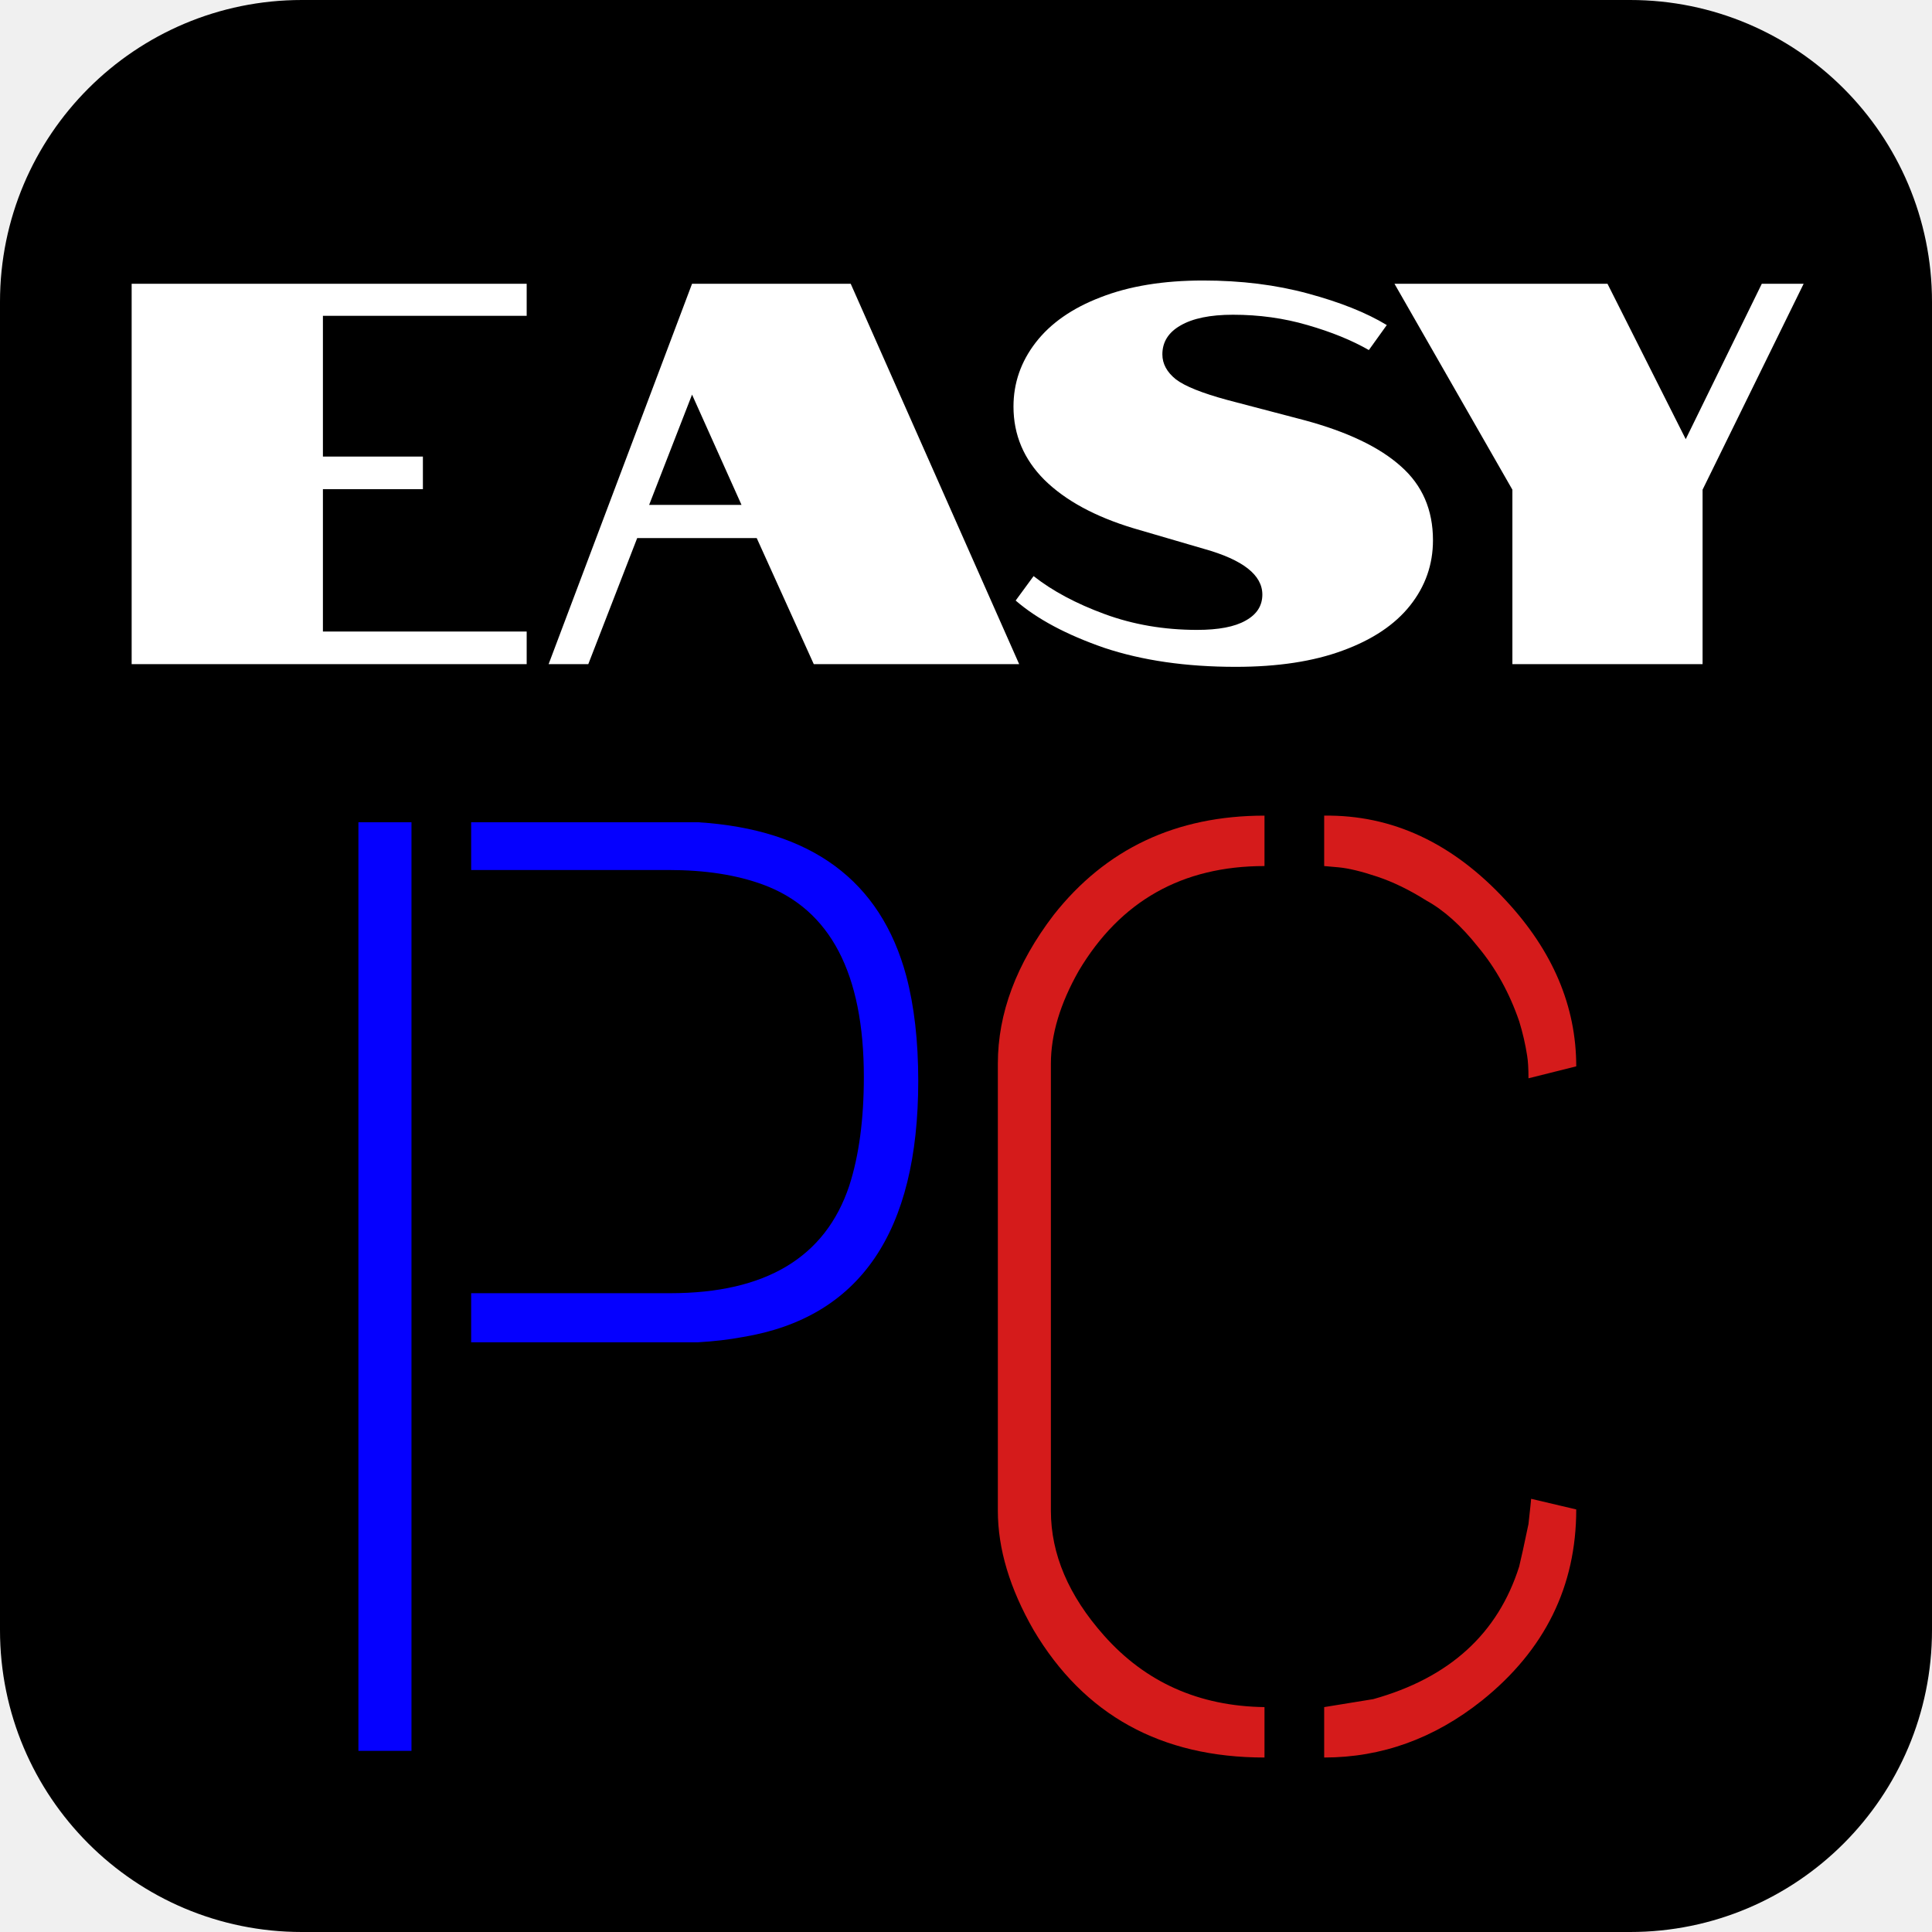
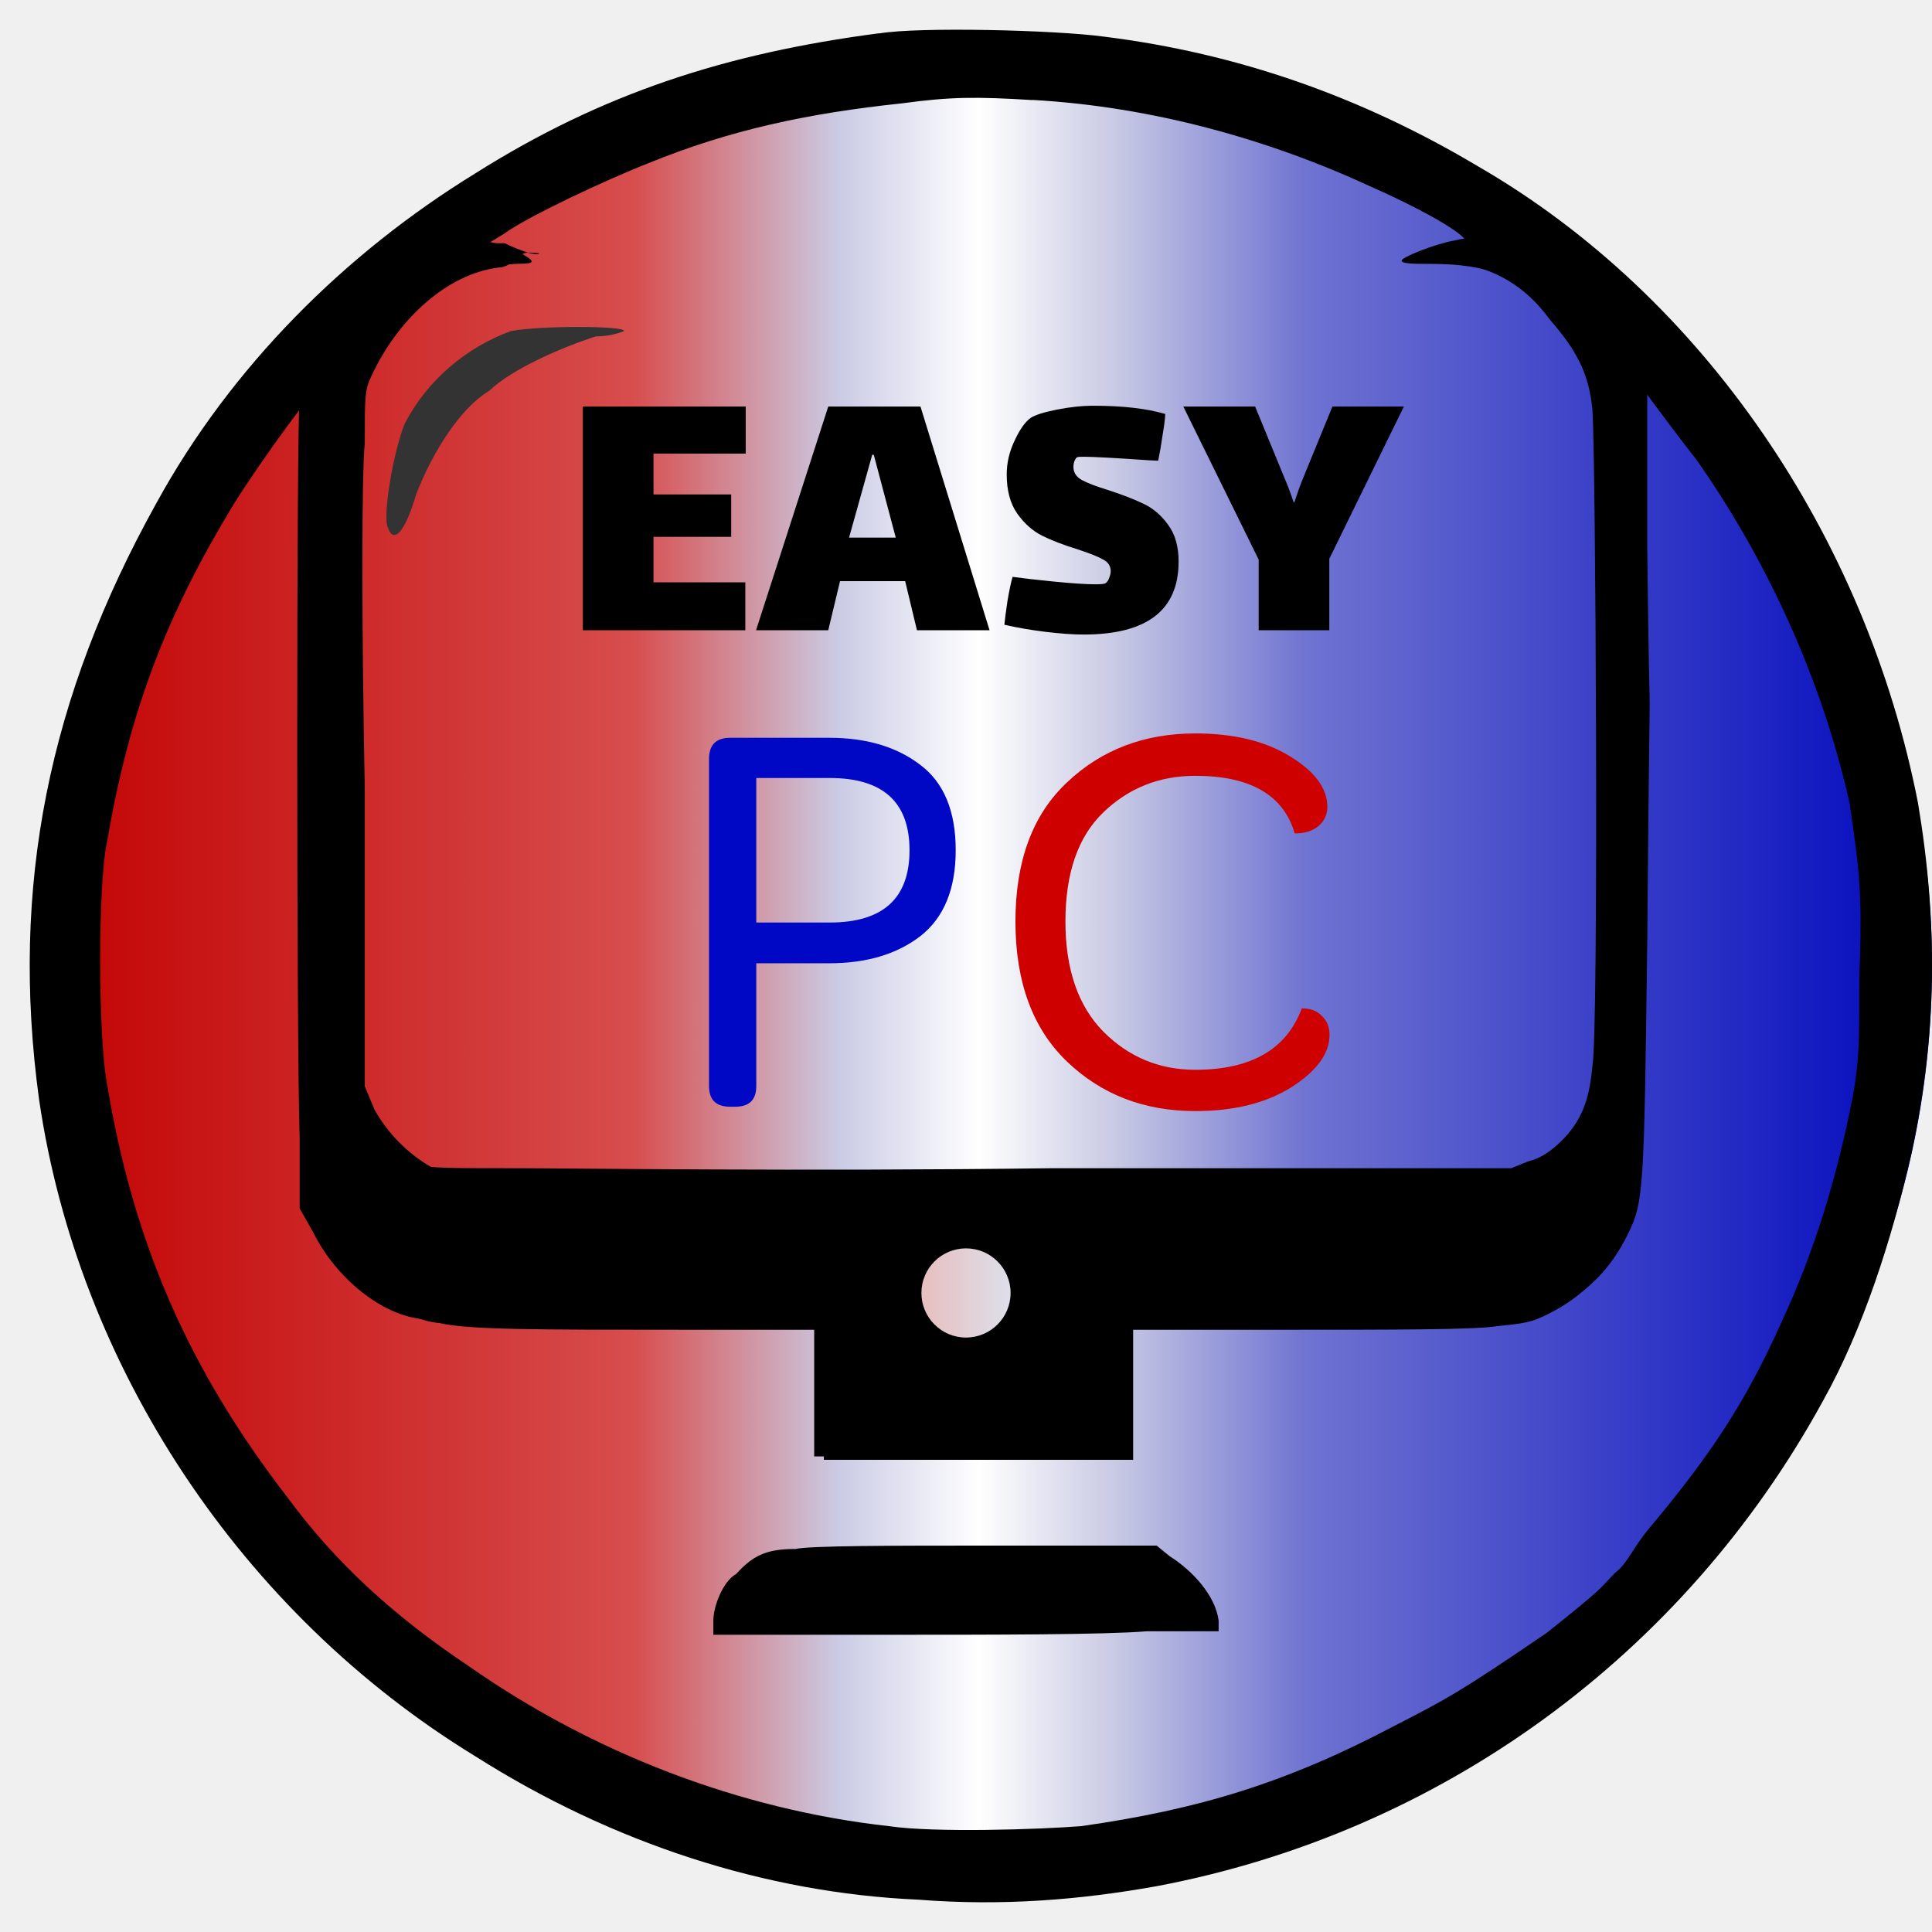
<svg xmlns="http://www.w3.org/2000/svg" width="64" height="64" viewBox="0 0 64 64" fill="none">
-   <path d="M0 10C0 4.477 4.477 0 10 0H54C59.523 0 64 4.477 64 10V54C64 59.523 59.523 64 54 64H10C4.477 64 0 59.523 0 54V10Z" fill="black" />
-   <path d="M4.361 9.4H17.447V10.462H10.697V15.124H14.009V16.204H10.697V20.92H17.447V22H4.361V9.4ZM22.925 9.4H28.181L33.761 22H26.957L25.067 17.824H21.108L19.488 22H18.174L22.925 9.4ZM24.564 16.726L22.925 13.072L21.503 16.726H24.564ZM43.203 13.918C44.631 14.302 45.699 14.812 46.407 15.448C47.115 16.072 47.469 16.888 47.469 17.896C47.469 18.7 47.217 19.42 46.713 20.056C46.209 20.692 45.465 21.19 44.481 21.55C43.509 21.91 42.327 22.09 40.935 22.09C39.291 22.09 37.839 21.88 36.579 21.46C35.331 21.028 34.353 20.506 33.645 19.894L34.239 19.084C34.863 19.576 35.649 19.996 36.597 20.344C37.545 20.692 38.565 20.866 39.657 20.866C40.365 20.866 40.899 20.764 41.259 20.56C41.631 20.356 41.817 20.068 41.817 19.696C41.817 19.048 41.175 18.544 39.891 18.184L37.551 17.5C36.279 17.116 35.295 16.582 34.599 15.898C33.915 15.214 33.573 14.404 33.573 13.468C33.573 12.688 33.819 11.98 34.311 11.344C34.803 10.708 35.517 10.21 36.453 9.85C37.401 9.478 38.535 9.292 39.855 9.292C41.115 9.292 42.273 9.436 43.329 9.724C44.397 10.012 45.267 10.36 45.939 10.768L45.345 11.596C44.781 11.272 44.103 10.996 43.311 10.768C42.531 10.54 41.709 10.426 40.845 10.426C40.089 10.426 39.507 10.546 39.099 10.786C38.703 11.014 38.505 11.332 38.505 11.74C38.505 12.052 38.655 12.328 38.955 12.568C39.255 12.796 39.825 13.024 40.665 13.252L43.203 13.918ZM50.1 16.222L46.194 9.4H53.25L55.842 14.548L58.362 9.4H59.748L56.4 16.222V22H50.1V16.222Z" fill="white" />
-   <path d="M11.873 58V27.238H13.631V58H11.873ZM15.608 44.465V42.839H22.2C25.364 42.839 27.342 41.652 28.133 39.279C28.455 38.283 28.616 37.082 28.616 35.676C28.616 32.248 27.503 30.124 25.276 29.304C24.398 28.981 23.357 28.82 22.156 28.82H15.608V27.238H23.123C26.873 27.473 29.173 29.172 30.023 32.336C30.286 33.332 30.418 34.489 30.418 35.808C30.418 40.817 28.484 43.645 24.617 44.289C24.148 44.377 23.65 44.435 23.123 44.465H15.608Z" fill="#0500FF" />
-   <path d="M33.055 50.046V35.236C33.055 33.566 33.67 31.926 34.9 30.314C36.629 28.117 38.958 27.019 41.888 27.019V28.689C39.163 28.689 37.112 29.846 35.735 32.16C35.12 33.244 34.812 34.27 34.812 35.236V50.046C34.812 51.481 35.398 52.858 36.57 54.177C37.947 55.73 39.72 56.52 41.888 56.55V58.22C38.46 58.22 35.911 56.813 34.241 54.001C33.45 52.624 33.055 51.306 33.055 50.046ZM43.865 58.22V56.55C43.865 56.55 44.407 56.462 45.491 56.286C48.011 55.583 49.622 54.118 50.325 51.892C50.384 51.657 50.486 51.188 50.633 50.485C50.691 49.958 50.721 49.68 50.721 49.65L52.215 50.002C52.215 52.551 51.175 54.66 49.095 56.33C47.513 57.59 45.77 58.22 43.865 58.22ZM43.865 28.689V27.019C46.121 26.989 48.128 27.927 49.886 29.831C51.438 31.501 52.215 33.332 52.215 35.324L50.633 35.72C50.633 35.398 50.618 35.148 50.589 34.973C50.53 34.592 50.442 34.211 50.325 33.83C50.003 32.893 49.549 32.072 48.963 31.369C48.406 30.666 47.835 30.153 47.249 29.831C46.692 29.48 46.15 29.216 45.623 29.04C45.096 28.864 44.671 28.762 44.349 28.732L43.865 28.689Z" fill="#D51B1B" />
+   <g clip-path="url(#clip0_514_101)">
+     <ellipse cx="32.5" cy="32" rx="31.5" ry="30" fill="url(#paint0_linear_514_101)" />
+     <path d="M29.123 1.102C24.054 1.765 19.955 3.089 15.75 5.74C11.436 8.391 7.659 12.144 5.179 16.669C1.619 23.073 0.326 29.364 1.296 36.432C2.589 45.265 7.985 53.436 15.75 58.182C20.282 61.054 25.351 62.707 30.421 62.929C33.226 63.15 35.812 62.929 38.296 62.486C47.681 60.72 55.772 54.867 60.41 46.367C61.702 44.05 62.672 41.07 63.321 38.198C64.186 34.223 64.186 30.471 63.537 26.605C61.812 17.771 56.416 9.823 48.977 5.519C45.095 3.202 40.996 1.765 36.575 1.214C34.956 0.993 30.424 0.885 29.131 1.106L29.123 1.102ZM34.193 3.31C38.186 3.531 42.069 4.633 45.413 6.183C46.922 6.846 48.325 7.619 48.541 7.949C48.757 8.057 48.757 8.057 48.109 8.278C47.46 8.387 47.354 8.35 47.354 8.463C47.354 8.571 46.816 8.642 47.354 8.642C49.19 8.642 50.45 9.354 51.347 10.595C52.211 11.589 52.64 12.361 52.75 13.575C52.856 14.678 52.966 34.223 52.75 35.325C52.644 36.427 52.428 37.091 51.673 37.864C51.241 38.306 50.919 38.528 50.486 38.636L49.948 38.857H35.062C26.97 38.966 19.099 38.857 17.586 38.857C14.78 38.857 14.674 38.857 14.241 38.636C13.487 38.193 12.838 37.534 12.406 36.758L12.084 35.986V26.158C11.978 20.748 11.978 15.667 12.084 14.674C12.084 13.129 12.084 12.908 12.3 12.465C13.165 10.586 14.793 9.078 16.518 8.862C16.951 8.862 17.165 8.369 17.488 8.369C17.81 8.478 18.136 8.369 17.488 8.369C17.165 8.261 16.937 8.165 16.721 8.057H16.183L16.721 7.727C17.476 7.176 20.066 5.961 21.468 5.41C24.164 4.308 26.754 3.753 29.882 3.423C31.501 3.202 32.361 3.202 34.197 3.315L34.193 3.31ZM10.571 13.467C10.465 14.239 10.465 34.774 10.571 37.868V40.185L11.003 40.957C11.758 42.502 13.267 43.717 14.563 43.829C15.534 44.05 17.692 44.05 22.545 44.05H27.292V46.259V48.359H32.361H37.537V46.259V44.05H42.929C45.951 44.05 48.753 44.05 49.507 43.942C50.478 43.834 50.694 43.834 51.343 43.499C52.42 42.948 53.178 42.176 53.717 41.07C54.255 39.968 54.255 39.634 54.365 31.464C54.471 17.554 54.471 27.82 54.365 18.435C54.365 15.341 54.259 12.803 54.365 12.803C54.365 12.803 55.335 14.126 56.2 15.233C58.68 18.765 60.405 22.739 61.27 26.605C61.592 28.813 61.702 29.586 61.592 32.345C61.592 34.554 61.592 35.104 61.376 36.319C60.838 39.078 60.083 41.508 59.002 43.825C57.815 46.477 56.628 48.242 54.688 50.559C54.039 51.331 53.933 51.774 53.501 52.103C52.962 52.654 53.178 52.546 51.237 54.091C48.325 56.078 47.892 56.299 46.167 57.184C42.607 59.062 39.695 59.943 35.812 60.494C34.409 60.603 30.959 60.716 29.45 60.494C24.486 59.943 19.633 58.065 15.534 55.197C13.054 53.54 11.113 51.774 9.494 49.565C6.26 45.37 4.424 41.174 3.56 35.986C3.237 34.441 3.237 29.139 3.56 27.815C4.314 23.399 5.611 20.197 7.765 16.665C8.735 15.12 10.461 12.799 10.571 12.799C10.571 12.799 10.571 13.129 10.571 13.463V13.467ZM33.006 41.734C33.977 42.064 34.409 43.391 33.87 44.493C33.548 44.714 32.794 45.157 32.361 45.157C31.714 45.157 31.069 44.827 30.853 44.163C30.637 43.942 30.637 43.17 30.853 42.727C31.069 41.843 31.93 41.513 33.01 41.734H33.006Z" fill="black" />
+     <path d="M16.857 8.184C17.739 8.629 17.847 8.738 17.186 8.738C16.857 8.738 16.305 8.847 15.868 8.847C14.109 9.069 12.571 10.29 11.69 12.174C11.582 12.619 11.47 12.841 11.47 14.394C11.362 15.392 11.362 20.498 11.47 25.935V35.811L11.798 36.587C12.239 37.363 12.896 38.031 13.668 38.475C14.109 38.698 14.218 38.698 17.078 38.698C18.616 38.698 26.643 38.807 34.891 38.698H50.065L50.614 38.475C51.054 38.366 51.383 38.144 51.823 37.699C52.593 36.923 52.813 36.256 52.921 35.148C53.141 34.041 53.029 14.397 52.921 13.29C52.813 12.069 52.372 11.293 51.491 10.294C50.393 9.186 49.291 8.742 47.42 8.742C46.872 8.742 46.431 8.742 46.431 8.633C46.431 8.524 47.529 8.079 48.19 7.965C50.281 7.412 54.126 9.518 54.567 12.627C54.567 13.072 54.567 15.4 54.567 18.174C54.675 27.496 54.675 18.174 54.567 31.267C54.459 39.478 54.459 39.81 53.906 40.921C53.357 42.029 52.588 42.809 51.486 43.363C50.825 43.694 50.605 43.694 49.616 43.808C48.847 43.917 45.987 43.917 42.91 43.917H37.414V46.136V48.246H32.139H26.971V46.136V43.917H22.133C17.186 43.917 14.986 43.917 13.997 43.694C12.68 43.585 11.137 42.364 10.368 40.808L9.927 40.032V37.703C9.819 34.594 9.819 13.957 9.927 13.181C10.255 10.407 13.885 7.077 16.853 8.188L16.857 8.184ZM57.431 16.508C57.76 16.839 57.872 17.175 58.092 17.506C57.872 17.175 57.764 16.839 57.431 16.508Z" fill="black" />
+     <path d="M30.523 42.831C30.523 42.015 31.184 41.354 32 41.354C32.816 41.354 33.477 42.015 33.477 42.831C33.477 43.647 32.816 44.308 32 44.308C31.184 44.308 30.523 43.647 30.523 42.831Z" fill="url(#paint1_linear_514_101)" />
+     <path d="M16.95 10.957C15.457 11.498 14.154 12.586 13.407 14.037C13.034 14.941 12.662 17.118 12.851 17.48C13.034 18.021 13.407 17.658 13.78 16.392C14.337 14.941 15.274 13.497 16.204 12.949C16.95 12.223 18.627 11.498 19.747 11.142C20.303 11.142 20.677 10.964 20.677 10.964C20.677 10.786 17.88 10.786 16.95 10.964V10.957Z" fill="#333333" />
+     <path d="M26.33 51.312C25.358 51.312 24.925 51.55 24.386 52.14C23.953 52.377 23.631 53.206 23.631 53.68V54.154H29.572C32.809 54.154 36.589 54.154 37.994 54.038H40.369V53.684C40.263 52.856 39.504 52.028 38.749 51.553L38.316 51.2H32.702C29.678 51.2 26.762 51.2 26.334 51.316L26.33 51.312Z" fill="black" />
+     <path d="M19.308 13.467H24.703V15.027H21.648V16.379H24.222V17.783H21.648V19.291H24.69V20.877H19.308V13.467ZM29.985 19.252H27.827L27.437 20.877H25.045L27.437 13.467H30.492L32.78 20.877H30.375L29.985 19.252ZM28.893 15.066L28.126 17.809H29.673L28.945 15.066H28.893ZM35.559 15.469C35.559 15.651 35.65 15.794 35.832 15.898C36.023 16.002 36.317 16.115 36.716 16.236C37.193 16.392 37.583 16.544 37.886 16.691C38.198 16.838 38.467 17.068 38.692 17.38C38.926 17.692 39.043 18.099 39.043 18.602C39.043 20.214 37.994 21.02 35.897 21.02C35.55 21.02 35.126 20.99 34.623 20.929C34.129 20.868 33.678 20.79 33.271 20.695C33.288 20.513 33.323 20.249 33.375 19.902C33.435 19.547 33.492 19.282 33.544 19.109C33.847 19.152 34.302 19.204 34.909 19.265C35.524 19.326 35.988 19.356 36.3 19.356C36.482 19.356 36.59 19.343 36.625 19.317C36.677 19.282 36.716 19.226 36.742 19.148C36.776 19.061 36.794 18.988 36.794 18.927C36.794 18.754 36.712 18.624 36.547 18.537C36.382 18.442 36.1 18.329 35.702 18.199C35.225 18.052 34.831 17.9 34.519 17.744C34.207 17.588 33.934 17.345 33.7 17.016C33.466 16.687 33.349 16.253 33.349 15.716C33.349 15.335 33.435 14.962 33.609 14.598C33.782 14.225 33.96 13.974 34.142 13.844C34.281 13.749 34.566 13.658 35 13.571C35.433 13.484 35.84 13.441 36.222 13.441C37.193 13.441 37.986 13.532 38.601 13.714C38.592 13.887 38.562 14.126 38.51 14.429C38.467 14.732 38.419 15.01 38.367 15.261L38.068 15.248C36.941 15.17 36.222 15.131 35.91 15.131C35.78 15.131 35.706 15.135 35.689 15.144C35.654 15.161 35.624 15.2 35.598 15.261C35.572 15.322 35.559 15.391 35.559 15.469ZM44.035 18.511V20.877H41.695V18.537L39.199 13.467H41.578L42.566 15.872C42.67 16.115 42.765 16.37 42.852 16.639H42.878C42.973 16.344 43.068 16.08 43.164 15.846L44.139 13.467H46.505L44.035 18.511Z" fill="black" />
+     <path d="M24.189 24.44H27.465C28.701 24.44 29.709 24.74 30.489 25.34C31.269 25.928 31.659 26.87 31.659 28.166C31.659 29.45 31.269 30.398 30.489 31.01C29.709 31.61 28.701 31.91 27.465 31.91H25.053V35.978C25.053 36.434 24.819 36.662 24.351 36.662H24.189C23.721 36.662 23.487 36.434 23.487 35.978V25.142C23.487 24.674 23.721 24.44 24.189 24.44ZM25.053 25.772V30.56H27.483C29.247 30.56 30.129 29.762 30.129 28.166C30.129 26.57 29.247 25.772 27.483 25.772H25.053Z" fill="#0008C6" />
+     <path d="M39.596 24.296C40.868 24.296 41.912 24.548 42.728 25.052C43.556 25.556 43.97 26.114 43.97 26.726C43.97 26.99 43.868 27.206 43.664 27.374C43.472 27.53 43.214 27.608 42.89 27.608C42.518 26.336 41.42 25.7 39.596 25.7C38.396 25.7 37.376 26.108 36.536 26.924C35.708 27.728 35.294 28.928 35.294 30.524C35.294 32.108 35.714 33.326 36.554 34.178C37.394 35.018 38.408 35.438 39.596 35.438C41.444 35.438 42.62 34.76 43.124 33.404C43.412 33.404 43.634 33.488 43.79 33.656C43.958 33.812 44.042 34.022 44.042 34.286C44.042 34.898 43.622 35.474 42.782 36.014C41.942 36.542 40.88 36.806 39.596 36.806C37.904 36.806 36.488 36.26 35.348 35.168C34.208 34.076 33.638 32.528 33.638 30.524C33.638 28.52 34.208 26.984 35.348 25.916C36.488 24.836 37.904 24.296 39.596 24.296Z" fill="#CF0000" />
+   </g>
+   <defs>
+     <linearGradient id="paint0_linear_514_101" x1="1" y1="31.524" x2="64" y2="31.524" gradientUnits="userSpaceOnUse">
+       <stop stop-color="#C20000" />
+       <stop offset="0.317" stop-color="#D74D4D" />
+       <stop offset="0.426" stop-color="#CBCCE5" />
+       <stop offset="0.499" stop-color="white" />
+       <stop offset="0.567" stop-color="#CBCCE5" />
+       <stop offset="0.671" stop-color="#6F73D1" />
+       <stop offset="1" stop-color="#0008BD" />
+     </linearGradient>
+     <linearGradient id="paint1_linear_514_101" x1="30.5" y1="43" x2="33.5" y2="43" gradientUnits="userSpaceOnUse">
+       <stop stop-color="#E7BFBF" />
+       <stop offset="1" stop-color="#DEDFEA" />
+     </linearGradient>
+     <clipPath id="clip0_514_101">
+       <rect width="64" height="64" fill="white" />
+     </clipPath>
+   </defs>
</svg>
